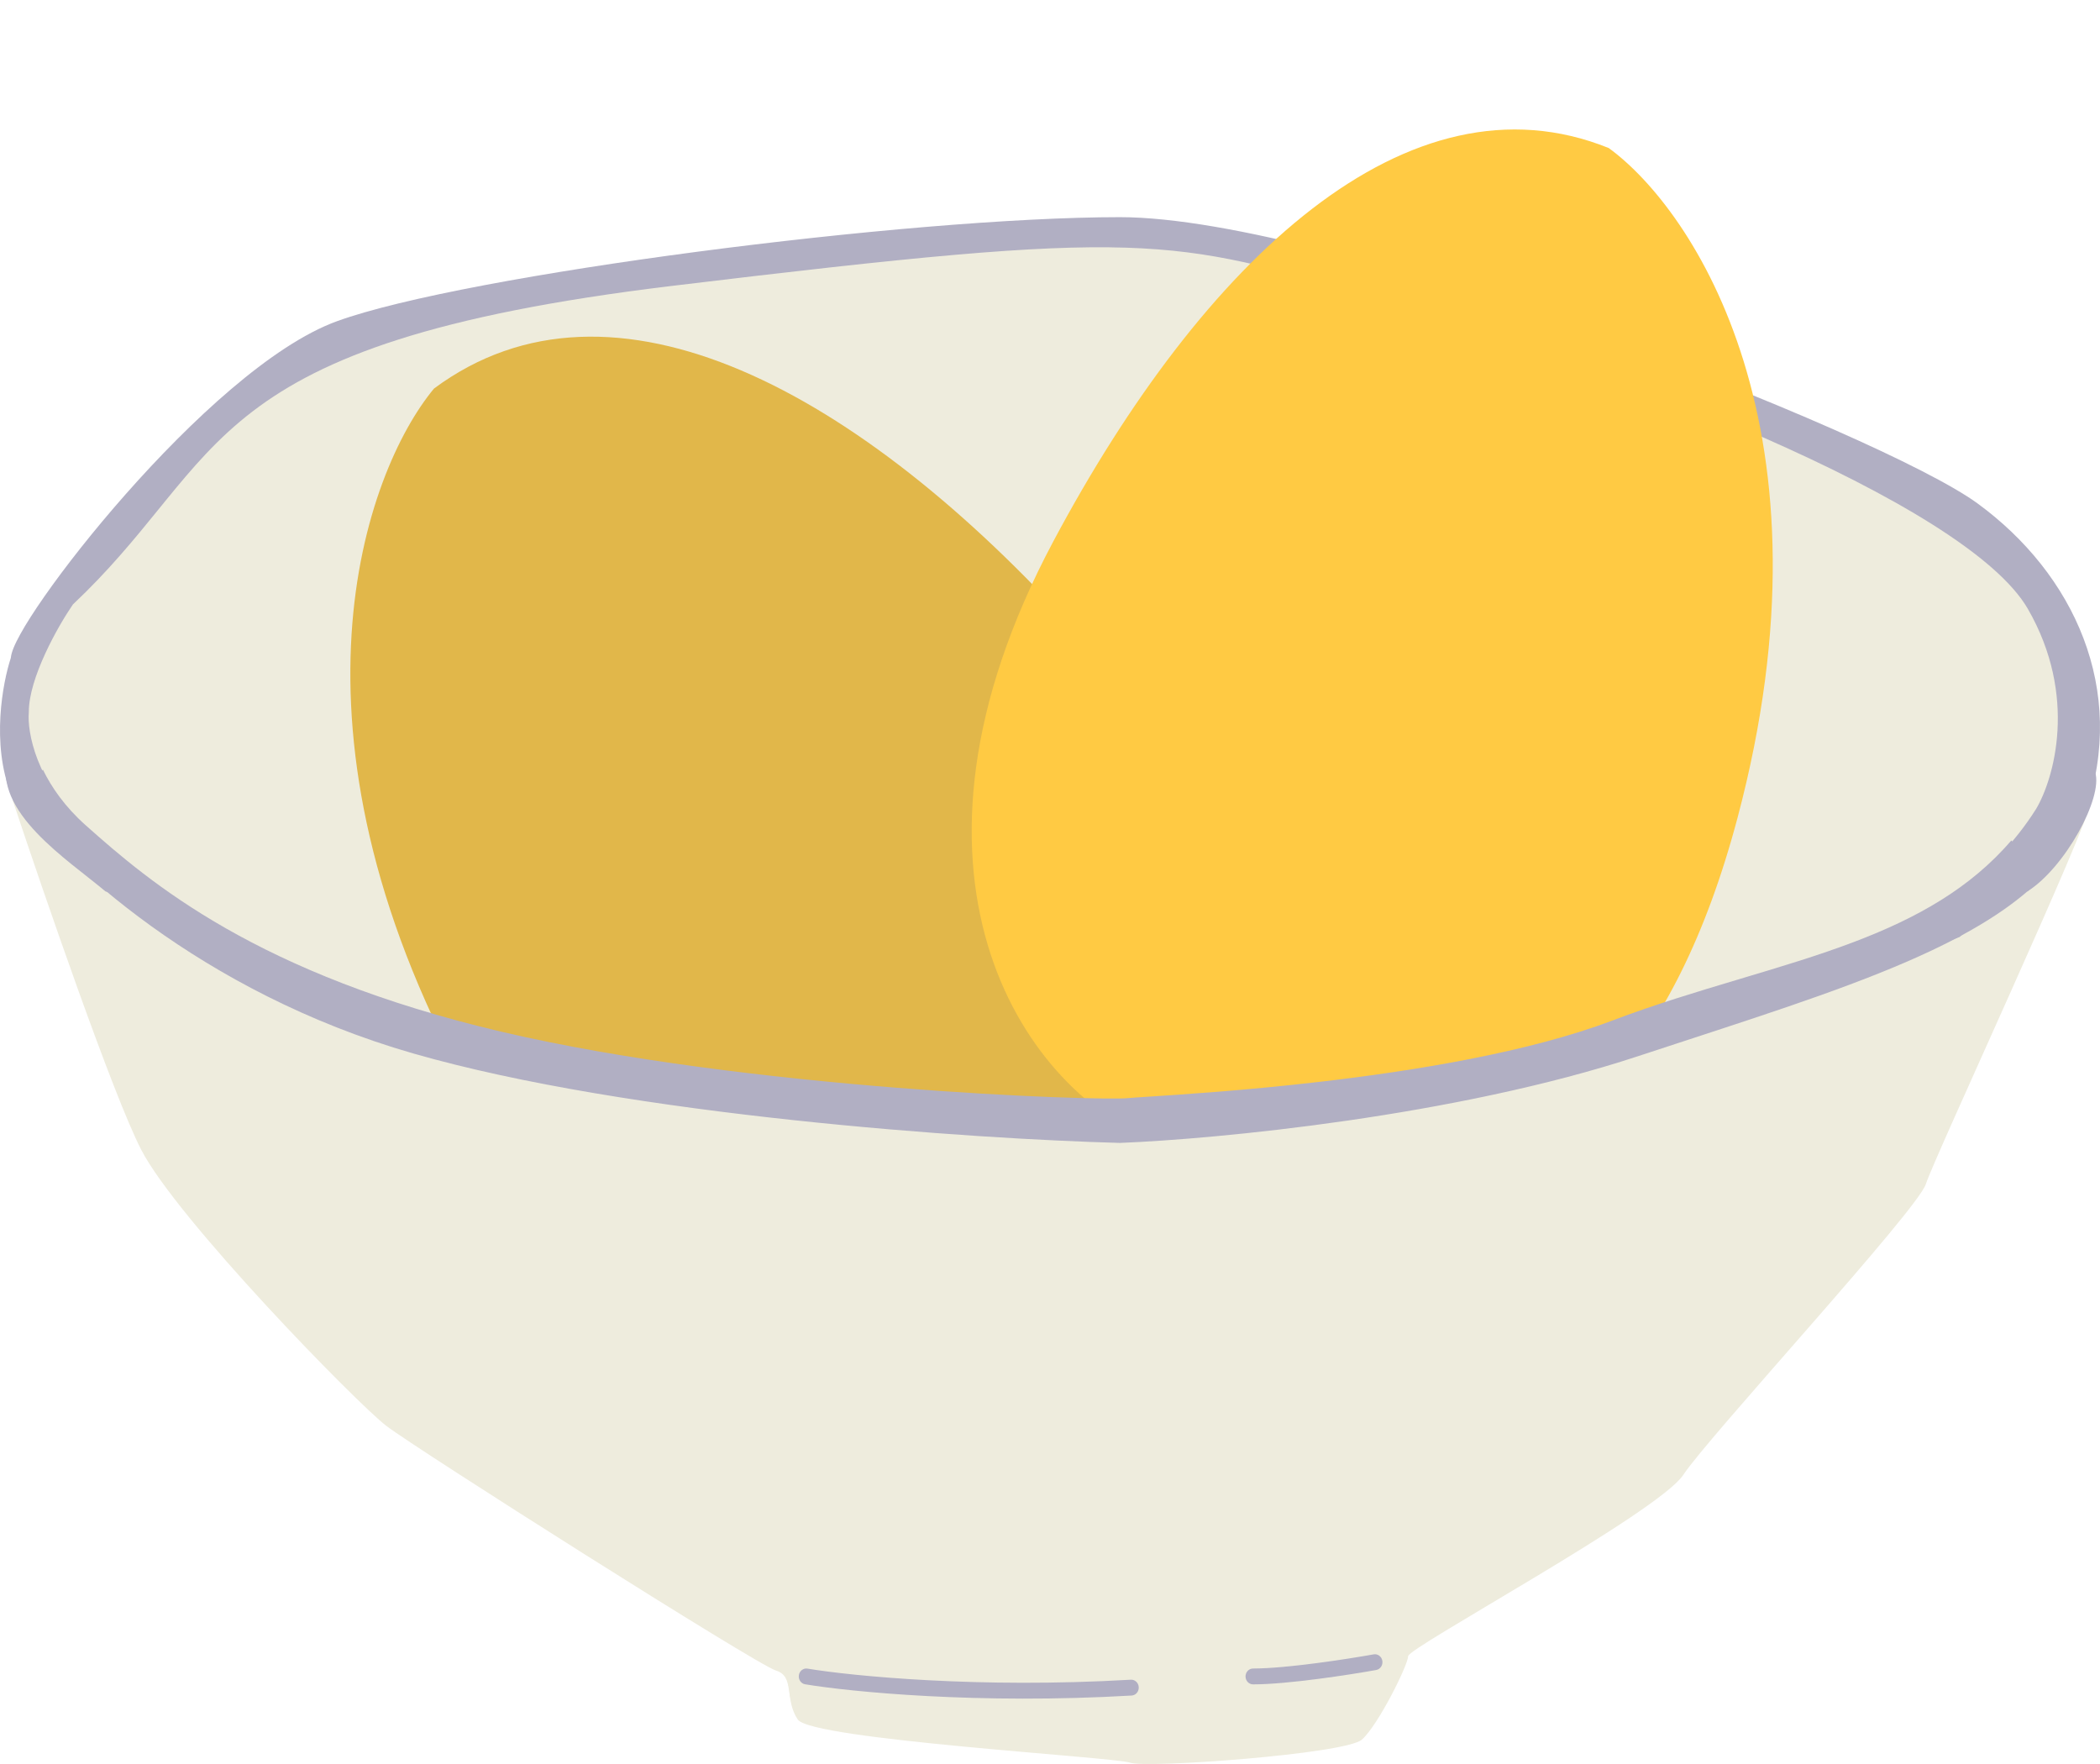
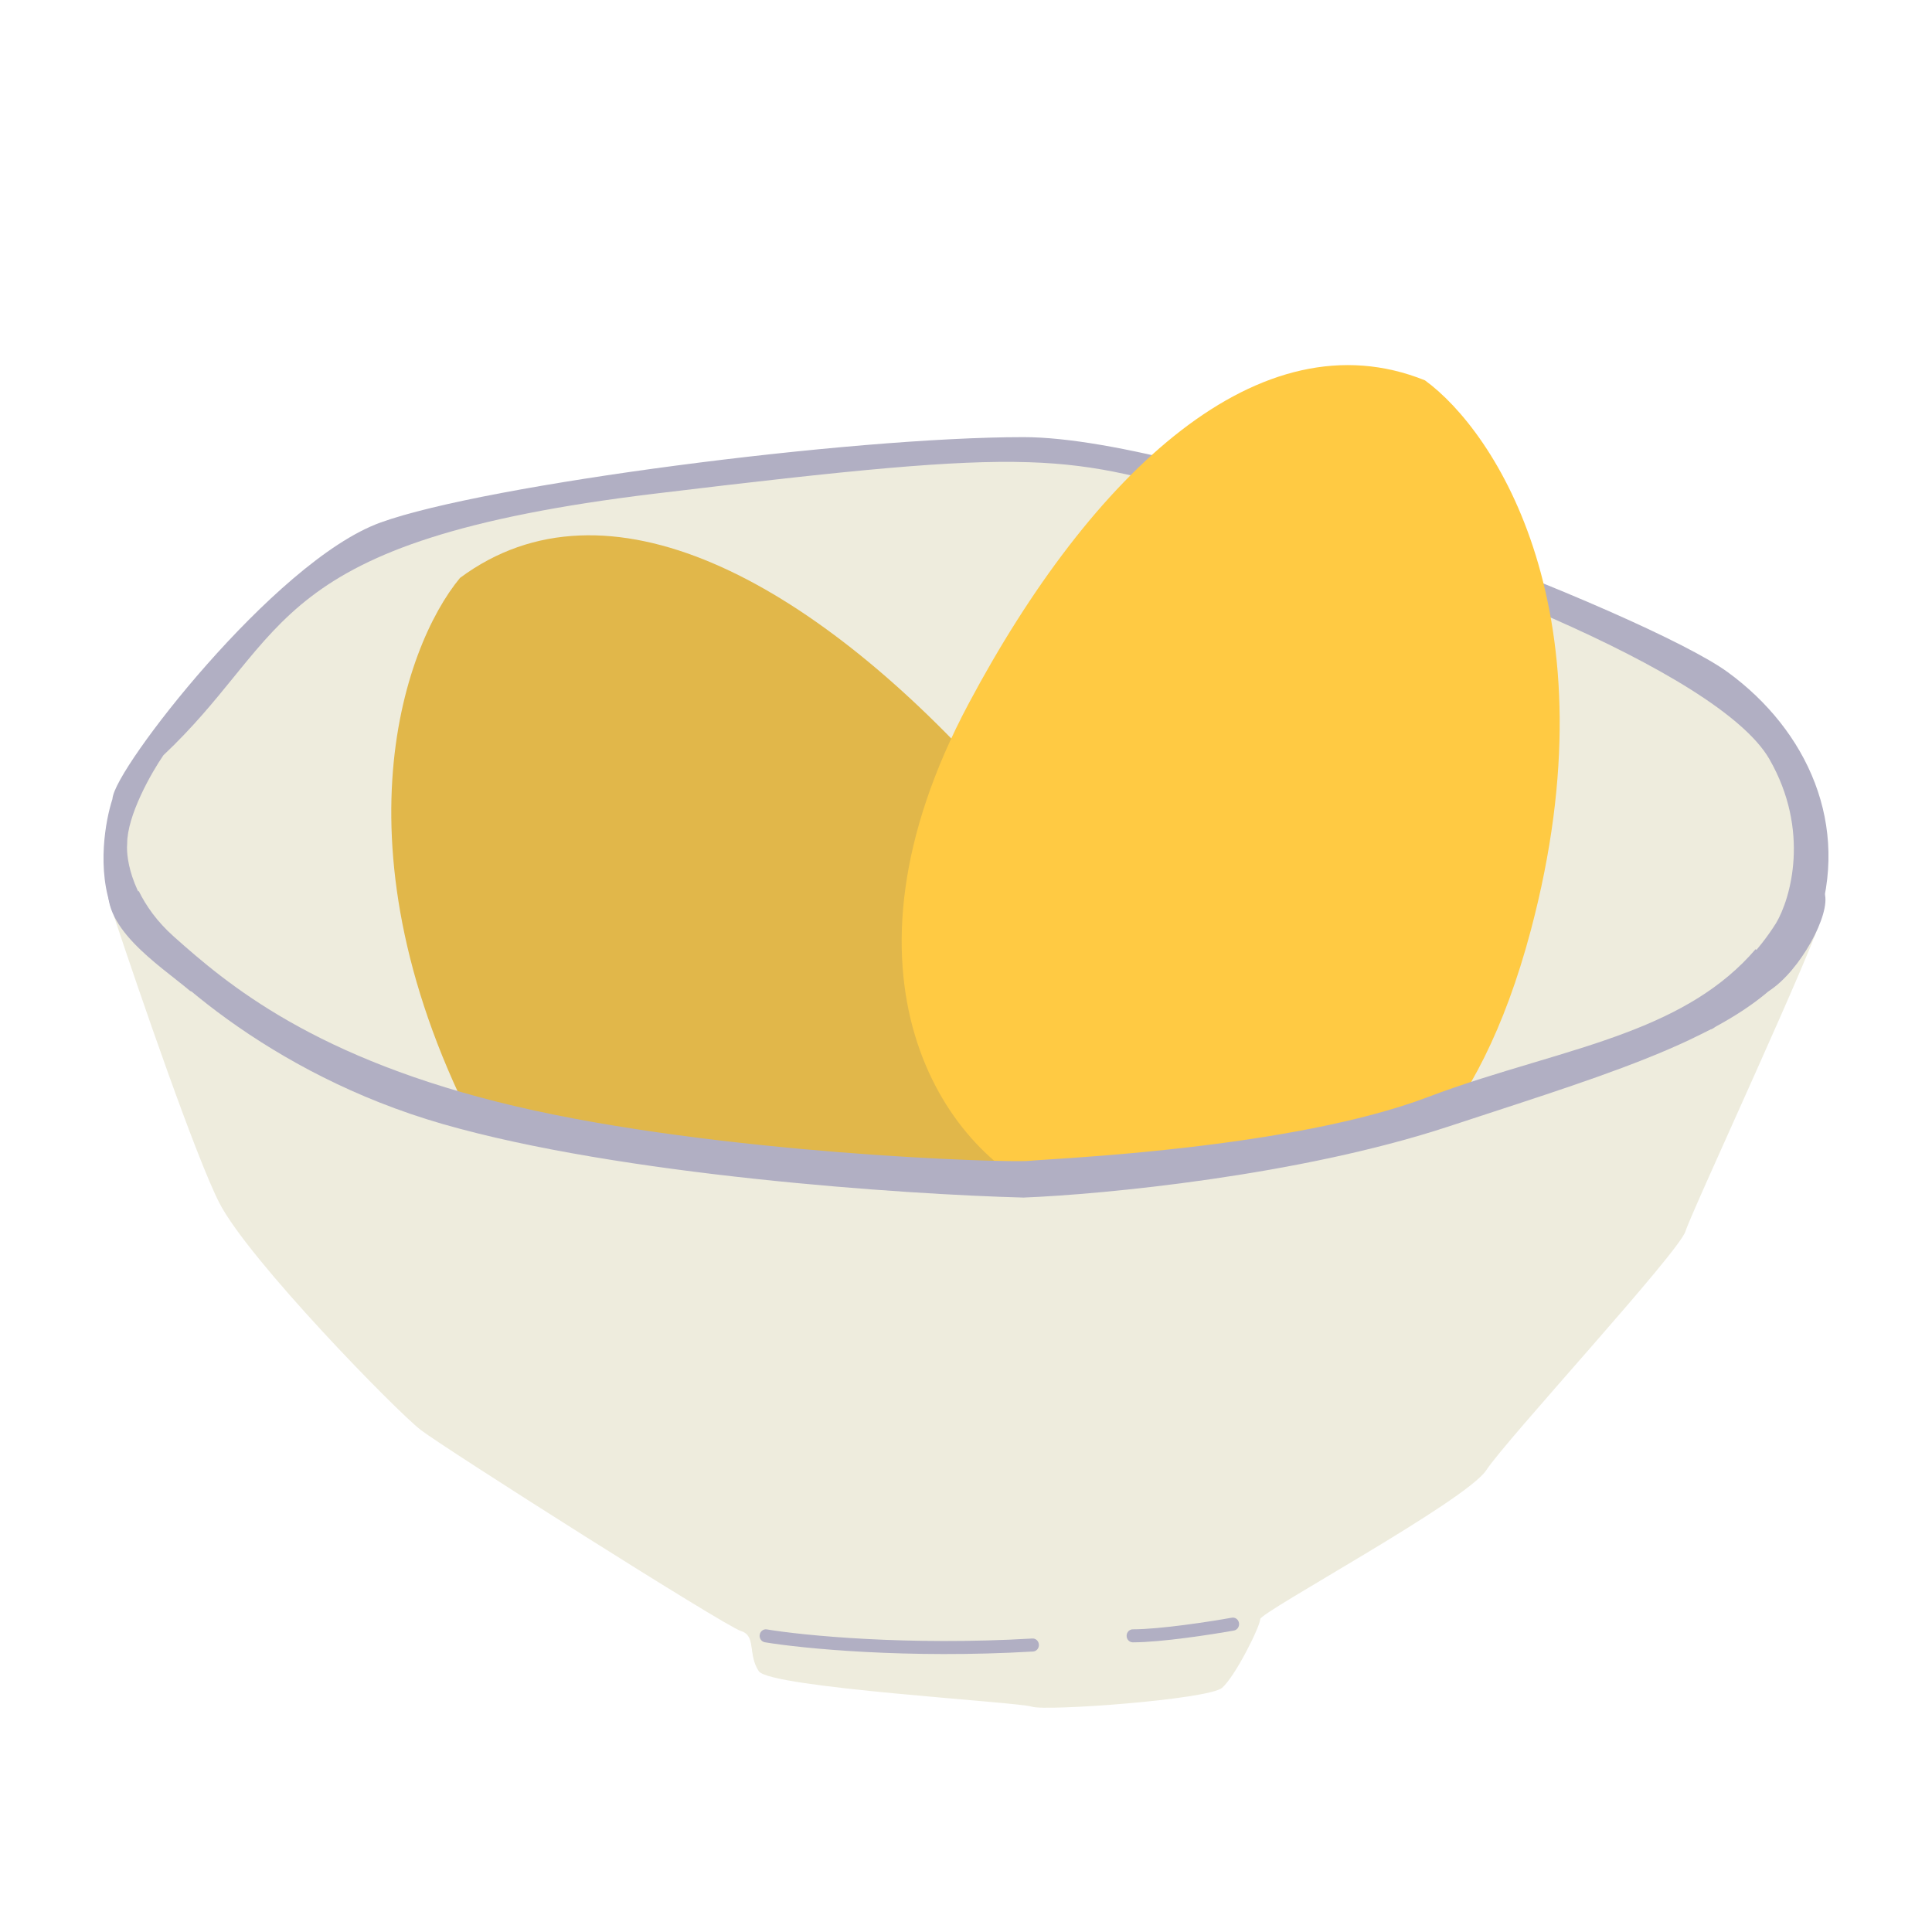
- <svg xmlns="http://www.w3.org/2000/svg" width="100" height="84" viewBox="0 0 100 84" fill="none">
-   <path d="M6.717 54.736C5.368 52.104 2.089 42.58 0.618 38.148L0.359 36.777L0.618 36.502L1.267 37.462L5.938 41.986L12.945 46.236L23.715 50.075L42.66 52.406L59.788 52.954L72.115 50.761C77.262 49.344 88.49 46.044 92.227 44.18C95.964 42.315 98.369 38.742 99.105 37.188C99.321 37.051 99.727 37.023 99.624 38.011C99.494 39.244 92.098 55.148 91.708 56.382C91.319 57.615 81.328 68.446 80.16 70.228C78.992 72.01 67.054 78.454 67.054 78.865C67.054 79.277 65.627 82.156 64.849 82.841C64.07 83.527 54.598 84.212 53.819 83.938C53.041 83.664 38.637 82.841 37.989 81.882C37.34 80.922 37.859 79.825 36.951 79.551C36.042 79.277 19.823 68.994 18.395 67.898C16.968 66.801 8.404 58.027 6.717 54.736Z" fill="#EEECDD" />
-   <path d="M19.771 49.898C9.485 46.939 2.884 40.537 0.87 37.706C-0.056 35.404 0.484 32.545 0.87 31.404C0.87 29.897 10.128 17.842 16.171 15.65C22.214 13.458 43.301 10.718 53.33 10.718C63.359 10.718 89.46 20.993 93.96 24.28C98.46 27.568 100.903 32.911 98.975 38.528C97.046 44.144 88.689 46.473 77.888 50.035C69.248 52.884 57.916 53.962 53.33 54.145C46.429 53.962 30.057 52.857 19.771 49.898Z" fill="#B1AFC3" />
-   <path fill-rule="evenodd" clip-rule="evenodd" d="M33.211 11.987C40.497 11.028 48.293 10.341 53.33 10.341C55.882 10.341 59.428 10.992 63.362 12.008C67.302 13.026 71.656 14.417 75.834 15.909C80.011 17.401 84.017 18.997 87.262 20.426C90.495 21.85 93.004 23.122 94.165 23.97C98.761 27.328 101.31 32.837 99.312 38.656C98.295 41.618 95.602 43.659 91.905 45.397C88.752 46.878 84.794 48.171 80.366 49.618C79.59 49.872 78.799 50.13 77.995 50.395C69.311 53.259 57.942 54.339 53.343 54.522L53.332 54.522L53.321 54.522C46.417 54.339 30.007 53.234 19.676 50.262C9.309 47.28 2.642 40.827 0.583 37.932L0.557 37.895L0.54 37.853C0.048 36.63 -0.049 35.276 0.02 34.096C0.088 32.949 0.315 31.939 0.515 31.329C0.529 31.175 0.583 31.009 0.645 30.855C0.723 30.663 0.833 30.441 0.97 30.194C1.243 29.7 1.637 29.085 2.122 28.391C3.093 27.002 4.448 25.274 5.991 23.527C7.534 21.78 9.27 20.007 11.005 18.531C12.734 17.059 14.484 15.862 16.054 15.293C19.116 14.182 25.935 12.946 33.211 11.987ZM33.3 12.737C26.014 13.697 19.268 14.926 16.288 16.007C14.836 16.534 13.162 17.666 11.456 19.118C9.755 20.566 8.044 22.312 6.517 24.041C4.99 25.77 3.653 27.476 2.7 28.839C2.223 29.521 1.846 30.112 1.59 30.575C1.461 30.806 1.367 30.999 1.306 31.151C1.275 31.226 1.255 31.287 1.243 31.334C1.237 31.357 1.233 31.374 1.231 31.387C1.229 31.399 1.229 31.404 1.229 31.404L1.229 31.404V31.469L1.208 31.531C1.027 32.068 0.802 33.033 0.736 34.143C0.672 35.24 0.764 36.448 1.184 37.516C3.185 40.303 9.706 46.611 19.866 49.533C30.101 52.478 46.424 53.583 53.327 53.767C57.907 53.583 69.192 52.507 77.781 49.674C78.589 49.408 79.383 49.148 80.162 48.894C84.593 47.446 88.502 46.168 91.612 44.707C95.275 42.985 97.726 41.054 98.637 38.399C100.496 32.985 98.16 27.808 93.756 24.591C92.666 23.795 90.225 22.55 86.985 21.123C83.757 19.701 79.767 18.111 75.603 16.624C71.439 15.137 67.106 13.753 63.191 12.742C59.269 11.729 55.792 11.096 53.33 11.096C48.337 11.096 40.575 11.779 33.3 12.737Z" fill="#B1AFC3" />
-   <path d="M3.848 39.684C1.374 37.481 0.927 34.91 1.013 33.9C1.013 32.137 2.474 29.584 3.204 28.529C10.677 21.505 9.131 15.996 31.936 13.241C54.742 10.487 55.644 10.9 65.952 13.93C76.259 16.96 93.782 23.433 96.875 28.804C99.349 33.101 98.163 37.205 97.261 38.72C93.009 45.469 84.892 46.02 76.904 49.049C68.915 52.079 55.129 52.63 53.711 52.768C52.294 52.906 35.544 52.355 23.819 49.6C12.094 46.846 6.94 42.439 3.848 39.684Z" fill="#EEECDD" />
-   <path fill-rule="evenodd" clip-rule="evenodd" d="M65.564 13.424C65.724 13.47 65.885 13.518 66.048 13.566C71.212 15.084 78.185 17.465 84.258 20.14C87.294 21.478 90.113 22.893 92.372 24.316C94.617 25.729 96.36 27.181 97.182 28.608C99.74 33.053 98.523 37.312 97.565 38.921L97.561 38.929L97.56 38.929C95.373 42.4 92.198 44.262 88.606 45.634C86.85 46.305 84.984 46.863 83.079 47.432L82.955 47.47C81.003 48.053 79.009 48.652 77.025 49.405C72.989 50.936 67.509 51.835 62.882 52.369C59.347 52.777 56.256 52.977 54.704 53.077C54.231 53.108 53.901 53.129 53.744 53.144C53.362 53.181 52.022 53.171 50.078 53.096C48.121 53.02 45.523 52.878 42.603 52.645C36.767 52.18 29.628 51.352 23.741 49.969C11.944 47.197 6.738 42.754 3.616 39.973C1.067 37.702 0.564 35.027 0.654 33.883C0.659 32.916 1.053 31.78 1.512 30.784C1.978 29.771 2.538 28.85 2.914 28.306L2.936 28.274L2.965 28.247C4.639 26.673 5.854 25.178 7.01 23.756C7.129 23.61 7.248 23.463 7.367 23.318C8.631 21.768 9.874 20.306 11.609 18.978C15.084 16.32 20.475 14.245 31.895 12.866C43.291 11.49 49.246 10.9 53.642 11.039C57.916 11.174 60.717 11.998 65.564 13.424ZM53.62 11.794C49.287 11.657 43.388 12.238 31.977 13.617C20.592 14.992 15.353 17.048 12.031 19.589C10.368 20.861 9.171 22.266 7.911 23.81C7.793 23.955 7.674 24.102 7.554 24.249C6.406 25.662 5.169 27.184 3.472 28.783C3.118 29.299 2.594 30.166 2.158 31.114C1.706 32.093 1.372 33.108 1.372 33.9V33.917L1.371 33.934C1.295 34.82 1.694 37.271 4.08 39.396C7.142 42.124 12.245 46.494 23.897 49.232C29.735 50.603 36.834 51.428 42.658 51.892C45.568 52.124 48.156 52.266 50.105 52.341C52.066 52.417 53.352 52.424 53.678 52.392C53.861 52.374 54.22 52.351 54.727 52.318C56.302 52.216 59.299 52.023 62.804 51.618C67.422 51.085 72.83 50.193 76.782 48.694C78.792 47.931 80.809 47.326 82.759 46.743L82.871 46.709C84.785 46.137 86.63 45.586 88.361 44.924C91.887 43.577 94.895 41.79 96.96 38.516C97.806 37.091 98.954 33.145 96.568 29C95.844 27.742 94.236 26.37 92.004 24.964C89.785 23.567 87 22.168 83.98 20.837C77.942 18.177 70.999 15.806 65.855 14.294C65.702 14.249 65.55 14.204 65.401 14.16C60.531 12.727 57.806 11.926 53.62 11.794Z" fill="#B1AFC3" />
-   <path fill-rule="evenodd" clip-rule="evenodd" d="M38.041 79.87C38.072 79.663 38.256 79.523 38.451 79.555C40.557 79.906 46.61 80.508 53.848 80.084C54.046 80.072 54.215 80.231 54.226 80.44C54.237 80.648 54.086 80.826 53.888 80.838C46.599 81.265 40.496 80.661 38.339 80.302C38.144 80.269 38.01 80.076 38.041 79.87Z" fill="#B1AFC3" />
-   <path fill-rule="evenodd" clip-rule="evenodd" d="M65.826 79.187C65.859 79.392 65.728 79.588 65.532 79.623C64.275 79.849 61.324 80.307 59.67 80.307C59.472 80.307 59.311 80.138 59.311 79.929C59.311 79.72 59.472 79.551 59.67 79.551C61.255 79.551 64.15 79.105 65.412 78.878C65.607 78.843 65.793 78.981 65.826 79.187Z" fill="#B1AFC3" />
-   <path d="M22.189 51.578C13.006 34.727 17.349 22.506 20.667 18.502C29.173 12.189 40.985 18.675 51.225 30.025C63.213 43.312 58.924 55.28 53.352 59.416C47.779 63.552 33.667 72.641 22.189 51.578Z" fill="#E1B74A" />
-   <path d="M82.744 38.926C87.621 20.55 80.684 10.018 76.606 7.049C67.06 3.2 57.302 12.376 50.156 25.784C41.791 41.48 48.618 51.784 54.873 54.307C61.127 56.829 76.647 61.896 82.744 38.926Z" fill="#FFCA43" />
-   <path d="M6.717 54.638C5.368 52.006 2.089 42.483 0.618 38.05L0.359 36.679L0.618 36.404L1.267 37.364L5.938 41.888L12.945 46.138L23.715 49.977L42.66 52.308L59.788 52.856L72.115 50.663C77.262 49.246 88.49 45.947 92.227 44.082C95.964 42.217 98.369 38.644 99.105 37.09C99.321 36.953 99.727 36.925 99.624 37.913C99.494 39.147 92.098 55.05 91.708 56.284C91.319 57.517 81.328 68.348 80.16 70.13C78.992 71.913 67.054 78.356 67.054 78.767C67.054 79.179 65.627 82.058 64.849 82.743C64.07 83.429 54.598 84.114 53.819 83.84C53.041 83.566 38.637 82.743 37.989 81.784C37.34 80.824 37.859 79.727 36.951 79.453C36.042 79.179 19.823 68.897 18.395 67.8C16.968 66.703 8.404 57.929 6.717 54.638Z" fill="#EEECDD" />
-   <path fill-rule="evenodd" clip-rule="evenodd" d="M38.041 79.772C38.072 79.566 38.256 79.425 38.451 79.458C40.557 79.808 46.61 80.41 53.848 79.986C54.046 79.974 54.215 80.133 54.226 80.342C54.237 80.55 54.086 80.728 53.888 80.74C46.599 81.167 40.496 80.563 38.339 80.204C38.144 80.171 38.01 79.978 38.041 79.772Z" fill="#B1AFC3" />
-   <path fill-rule="evenodd" clip-rule="evenodd" d="M65.826 79.088C65.859 79.294 65.728 79.489 65.532 79.524C64.275 79.75 61.324 80.208 59.67 80.208C59.472 80.208 59.311 80.039 59.311 79.83C59.311 79.622 59.472 79.453 59.67 79.453C61.255 79.453 64.15 79.006 65.412 78.779C65.607 78.744 65.793 78.882 65.826 79.088Z" fill="#B1AFC3" />
-   <path fill-rule="evenodd" clip-rule="evenodd" d="M2.044 36.653L1.506 37.196C1.963 38.076 2.639 39.005 3.616 39.875C6.738 42.656 11.943 47.099 23.741 49.871C29.628 51.254 36.767 52.082 42.603 52.547C45.523 52.78 48.121 52.922 50.078 52.998C52.022 53.073 53.361 53.083 53.744 53.046C53.9 53.031 54.23 53.01 54.703 52.979L54.703 52.979C56.256 52.879 59.347 52.679 62.882 52.271C67.509 51.737 72.988 50.838 77.025 49.307C79.009 48.554 81.002 47.955 82.954 47.372L83.079 47.334C84.983 46.765 86.85 46.207 88.606 45.536C91.558 44.408 94.229 42.95 96.301 40.538L95.776 40.023C93.813 42.311 91.262 43.718 88.361 44.826C86.629 45.488 84.785 46.039 82.871 46.611L82.871 46.611L82.758 46.645C80.809 47.228 78.792 47.834 76.782 48.596C72.83 50.095 67.422 50.987 62.804 51.52C59.299 51.925 56.302 52.118 54.726 52.22C54.22 52.253 53.86 52.276 53.678 52.294C53.352 52.325 52.066 52.319 50.105 52.243C48.156 52.168 45.568 52.026 42.657 51.794C36.833 51.33 29.735 50.505 23.897 49.134C12.245 46.396 7.142 42.026 4.08 39.298C3.102 38.428 2.459 37.502 2.044 36.653Z" fill="#B1AFC3" />
-   <path fill-rule="evenodd" clip-rule="evenodd" d="M1.227 37.477L0.706 38.003C2.898 40.973 9.507 47.238 19.676 50.164C30.008 53.136 46.417 54.241 53.321 54.424L53.332 54.424L53.343 54.424C57.943 54.241 69.311 53.161 77.995 50.297C78.799 50.032 79.59 49.774 80.366 49.52C84.794 48.073 88.752 46.78 91.905 45.298C94.167 44.235 96.054 43.058 97.41 41.626L96.885 41.111C95.627 42.432 93.845 43.559 91.612 44.609C88.502 46.07 84.593 47.347 80.162 48.796C79.384 49.05 78.59 49.309 77.781 49.576C69.192 52.409 57.907 53.485 53.328 53.668C46.424 53.485 30.102 52.38 19.866 49.435C9.777 46.533 3.276 40.293 1.227 37.477Z" fill="#B1AFC3" />
-   <path d="M1.077 38.195L2.153 37.44L5.742 41.217L11.126 44.995L20.098 48.772L34.095 51.416L47.374 52.549L59.577 52.172L72.497 50.283L83.623 46.883L92.236 43.484L95.825 40.462L96.902 41.595L93.313 44.617L85.417 47.639L72.138 51.794L60.294 53.683L52.399 54.06L35.172 52.927L21.175 50.283L12.561 47.261L6.819 43.106L1.077 38.195Z" fill="#B1AFC3" />
-   <path d="M0.359 36.027C-0.359 38.671 3.23 40.938 5.025 42.449L6.46 42.826L4.307 40.938L1.436 36.782C1.316 35.901 0.784 34.462 0.359 36.027Z" fill="#B1AFC3" />
-   <path d="M99.773 36.782C100.152 37.978 98.338 41.315 96.543 42.448L94.749 42.07L96.543 39.804L98.338 37.16C98.696 36.782 99.486 35.876 99.773 36.782Z" fill="#B1AFC3" />
+ <svg xmlns="http://www.w3.org/2000/svg" width="112" height="112" viewBox="0 0 112 112" fill="none">
+   <path d="M12.717 69.737C11.367 67.105 8.089 57.581 6.618 53.148L6.359 51.777L6.618 51.503L7.267 52.463L11.938 56.987L18.945 61.237L29.715 65.076L48.66 67.406L65.788 67.955L78.115 65.761C83.262 64.344 94.49 61.045 98.227 59.18C101.964 57.316 104.369 53.742 105.105 52.188C105.321 52.051 105.727 52.024 105.624 53.011C105.494 54.245 98.098 70.148 97.708 71.382C97.319 72.616 87.328 83.447 86.16 85.229C84.992 87.011 73.054 93.455 73.054 93.866C73.054 94.277 71.627 97.156 70.849 97.842C70.07 98.527 60.598 99.213 59.819 98.938C59.041 98.664 44.637 97.842 43.989 96.882C43.34 95.922 43.859 94.826 42.951 94.551C42.042 94.277 25.823 83.995 24.395 82.898C22.968 81.801 14.404 73.027 12.717 69.737Z" fill="#EEECDD" />
+   <path d="M25.771 64.898C15.485 61.939 8.884 55.537 6.87 52.706C5.944 50.405 6.484 47.546 6.87 46.404C6.87 44.898 16.128 32.842 22.171 30.65C28.214 28.459 49.301 25.719 59.33 25.719C69.359 25.719 95.46 35.993 99.96 39.281C104.46 42.569 106.903 47.911 104.975 53.528C103.046 59.145 94.689 61.474 83.888 65.035C75.248 67.885 63.916 68.962 59.33 69.145C52.429 68.962 36.057 67.857 25.771 64.898Z" fill="#B1AFC3" />
+   <path fill-rule="evenodd" clip-rule="evenodd" d="M39.211 26.988C46.497 26.028 54.293 25.341 59.33 25.341C61.882 25.341 65.428 25.992 69.362 27.008C73.302 28.026 77.656 29.417 81.834 30.909C86.011 32.401 90.017 33.997 93.262 35.426C96.495 36.85 99.004 38.122 100.165 38.97C104.761 42.328 107.31 47.837 105.312 53.656C104.295 56.618 101.602 58.659 97.905 60.397C94.752 61.878 90.794 63.172 86.366 64.618C85.59 64.872 84.799 65.13 83.995 65.395C75.311 68.26 63.942 69.339 59.343 69.522L59.332 69.523L59.321 69.522C52.417 69.34 36.007 68.234 25.676 65.262C15.309 62.28 8.642 55.827 6.583 52.932L6.557 52.895L6.54 52.853C6.048 51.63 5.951 50.276 6.02 49.097C6.088 47.949 6.315 46.94 6.515 46.33C6.529 46.175 6.583 46.01 6.645 45.855C6.723 45.664 6.833 45.441 6.97 45.194C7.243 44.7 7.637 44.085 8.122 43.391C9.093 42.002 10.448 40.274 11.991 38.527C13.534 36.78 15.27 35.007 17.005 33.531C18.734 32.059 20.484 30.862 22.054 30.293C25.116 29.182 31.935 27.946 39.211 26.988ZM39.3 27.737C32.014 28.697 25.268 29.926 22.288 31.007C20.836 31.534 19.163 32.666 17.456 34.118C15.755 35.566 14.044 37.312 12.517 39.041C10.99 40.77 9.653 42.476 8.7 43.839C8.223 44.521 7.846 45.113 7.59 45.575C7.461 45.806 7.367 45.999 7.306 46.151C7.275 46.226 7.255 46.287 7.243 46.334C7.237 46.357 7.233 46.374 7.231 46.387C7.229 46.399 7.229 46.404 7.229 46.404L7.229 46.404V46.469L7.208 46.531C7.027 47.069 6.802 48.034 6.736 49.144C6.672 50.24 6.764 51.449 7.184 52.517C9.185 55.303 15.706 61.611 25.866 64.534C36.101 67.478 52.424 68.583 59.327 68.767C63.907 68.583 75.192 67.507 83.781 64.675C84.589 64.408 85.383 64.148 86.162 63.894C90.593 62.446 94.502 61.168 97.612 59.707C101.275 57.986 103.726 56.054 104.637 53.399C106.496 47.985 104.16 42.809 99.756 39.591C98.666 38.795 96.225 37.55 92.985 36.123C89.757 34.701 85.767 33.112 81.603 31.624C77.439 30.137 73.106 28.753 69.191 27.742C65.269 26.729 61.792 26.096 59.33 26.096C54.337 26.096 46.575 26.779 39.3 27.737Z" fill="#B1AFC3" />
+   <path d="M9.848 54.684C7.374 52.481 6.927 49.91 7.013 48.9C7.013 47.137 8.474 44.585 9.204 43.529C16.677 36.505 15.131 30.996 37.936 28.241C60.742 25.487 61.644 25.9 71.952 28.93C82.259 31.96 99.782 38.433 102.875 43.804C105.349 48.101 104.163 52.205 103.261 53.72C99.009 60.469 90.892 61.02 82.904 64.05C74.915 67.08 61.129 67.63 59.711 67.768C58.294 67.906 41.544 67.355 29.819 64.601C18.094 61.846 12.94 57.439 9.848 54.684Z" fill="#EEECDD" />
+   <path fill-rule="evenodd" clip-rule="evenodd" d="M71.564 28.424C71.724 28.471 71.885 28.518 72.048 28.566C77.212 30.084 84.185 32.465 90.258 35.141C93.294 36.478 96.113 37.894 98.372 39.316C100.617 40.729 102.36 42.181 103.182 43.608C105.74 48.053 104.523 52.312 103.565 53.921L103.56 53.929L103.56 53.929C101.373 57.4 98.198 59.262 94.606 60.634C92.85 61.305 90.984 61.863 89.079 62.432L88.955 62.47C87.003 63.053 85.009 63.652 83.025 64.405C78.989 65.936 73.509 66.835 68.882 67.369C65.347 67.777 62.256 67.977 60.704 68.077C60.231 68.108 59.901 68.129 59.744 68.144C59.362 68.181 58.022 68.171 56.078 68.096C54.121 68.02 51.523 67.878 48.603 67.645C42.767 67.18 35.628 66.352 29.741 64.969C17.944 62.197 12.738 57.754 9.616 54.973C7.067 52.702 6.564 50.027 6.654 48.883C6.659 47.916 7.053 46.78 7.512 45.784C7.978 44.771 8.538 43.85 8.914 43.306L8.936 43.274L8.965 43.247C10.639 41.673 11.854 40.178 13.01 38.756C13.129 38.609 13.248 38.463 13.367 38.318C14.631 36.768 15.874 35.306 17.609 33.978C21.084 31.32 26.475 29.245 37.895 27.866C49.291 26.49 55.246 25.9 59.642 26.039C63.916 26.174 66.717 26.998 71.564 28.424ZM59.62 26.794C55.287 26.657 49.388 27.238 37.977 28.616C26.592 29.992 21.353 32.048 18.031 34.589C16.368 35.861 15.171 37.266 13.911 38.81C13.793 38.955 13.674 39.102 13.554 39.249C12.406 40.662 11.169 42.184 9.472 43.783C9.118 44.3 8.594 45.166 8.158 46.114C7.706 47.093 7.372 48.108 7.372 48.9V48.917L7.371 48.934C7.295 49.82 7.694 52.271 10.08 54.396C13.142 57.124 18.245 61.494 29.897 64.232C35.735 65.603 42.834 66.428 48.658 66.892C51.568 67.124 54.156 67.266 56.105 67.341C58.066 67.417 59.352 67.424 59.678 67.392C59.861 67.374 60.22 67.351 60.727 67.318C62.302 67.216 65.299 67.022 68.804 66.618C73.422 66.085 78.83 65.193 82.782 63.694C84.792 62.931 86.809 62.326 88.759 61.743L88.871 61.709C90.785 61.137 92.63 60.586 94.361 59.924C97.887 58.577 100.895 56.79 102.96 53.516C103.806 52.091 104.954 48.145 102.568 44C101.844 42.742 100.236 41.37 98.004 39.964C95.785 38.568 93 37.168 89.98 35.837C83.942 33.177 76.999 30.806 71.855 29.294C71.702 29.249 71.55 29.204 71.401 29.16C66.531 27.727 63.806 26.926 59.62 26.794Z" fill="#B1AFC3" />
+   <path fill-rule="evenodd" clip-rule="evenodd" d="M44.041 94.87C44.072 94.664 44.256 94.523 44.451 94.556C46.557 94.906 52.61 95.508 59.848 95.084C60.046 95.072 60.215 95.232 60.226 95.44C60.237 95.648 60.086 95.827 59.888 95.838C52.599 96.266 46.496 95.661 44.339 95.302C44.144 95.27 44.01 95.076 44.041 94.87Z" fill="#B1AFC3" />
+   <path fill-rule="evenodd" clip-rule="evenodd" d="M71.826 94.187C71.859 94.392 71.728 94.588 71.532 94.623C70.275 94.849 67.323 95.307 65.67 95.307C65.472 95.307 65.311 95.138 65.311 94.929C65.311 94.72 65.472 94.551 65.67 94.551C67.255 94.551 70.15 94.105 71.412 93.878C71.607 93.843 71.793 93.981 71.826 94.187Z" fill="#B1AFC3" />
+   <path d="M28.189 66.578C19.006 49.727 23.349 37.506 26.667 33.502C35.173 27.189 46.985 33.675 57.225 45.025C69.213 58.312 64.924 70.28 59.352 74.416C53.779 78.552 39.667 87.641 28.189 66.578Z" fill="#E1B74A" />
+   <path d="M88.744 53.926C93.621 35.55 86.684 25.018 82.606 22.049C73.06 18.2 63.302 27.376 56.156 40.784C47.791 56.481 54.618 66.785 60.873 69.307C67.127 71.829 82.647 76.896 88.744 53.926Z" fill="#FFCA43" />
+   <path d="M12.717 69.639C11.367 67.006 8.089 57.483 6.618 53.05L6.359 51.679L6.618 51.405L7.267 52.364L11.938 56.889L18.945 61.139L29.715 64.977L48.66 67.308L65.788 67.856L78.115 65.663C83.262 64.246 94.49 60.947 98.227 59.082C101.964 57.218 104.369 53.644 105.105 52.09C105.321 51.953 105.727 51.926 105.624 52.913C105.494 54.147 98.098 70.05 97.708 71.284C97.319 72.518 87.328 83.348 86.16 85.131C84.992 86.913 73.054 93.356 73.054 93.768C73.054 94.179 71.627 97.058 70.849 97.743C70.07 98.429 60.598 99.115 59.819 98.84C59.041 98.566 44.637 97.743 43.989 96.784C43.34 95.824 43.859 94.727 42.951 94.453C42.042 94.179 25.823 83.897 24.395 82.8C22.968 81.703 14.404 72.929 12.717 69.639Z" fill="#EEECDD" />
+   <path fill-rule="evenodd" clip-rule="evenodd" d="M44.041 94.772C44.072 94.566 44.256 94.425 44.451 94.458C46.557 94.808 52.61 95.41 59.848 94.986C60.046 94.974 60.215 95.134 60.226 95.342C60.237 95.55 60.086 95.729 59.888 95.74C52.599 96.167 46.496 95.563 44.339 95.204C44.144 95.171 44.01 94.978 44.041 94.772Z" fill="#B1AFC3" />
+   <path fill-rule="evenodd" clip-rule="evenodd" d="M71.826 94.088C71.859 94.294 71.728 94.489 71.532 94.524C70.275 94.75 67.323 95.208 65.67 95.208C65.472 95.208 65.311 95.039 65.311 94.83C65.311 94.622 65.472 94.453 65.67 94.453C67.255 94.453 70.15 94.006 71.412 93.779C71.607 93.744 71.793 93.882 71.826 94.088Z" fill="#B1AFC3" />
+   <path fill-rule="evenodd" clip-rule="evenodd" d="M8.044 51.653L7.506 52.196C7.963 53.076 8.639 54.005 9.616 54.875C12.738 57.656 17.943 62.1 29.741 64.871C35.628 66.254 42.767 67.082 48.603 67.548C51.523 67.781 54.121 67.923 56.078 67.998C58.022 68.073 59.361 68.084 59.744 68.046C59.9 68.031 60.23 68.01 60.703 67.979L60.703 67.979C62.256 67.879 65.347 67.679 68.882 67.271C73.509 66.737 78.988 65.838 83.025 64.307C85.009 63.555 87.002 62.955 88.954 62.372L89.079 62.335C90.983 61.765 92.85 61.208 94.606 60.537C97.558 59.408 100.229 57.95 102.301 55.538L101.776 55.023C99.813 57.312 97.262 58.718 94.361 59.826C92.629 60.488 90.785 61.039 88.871 61.611L88.871 61.611L88.758 61.645C86.809 62.228 84.792 62.834 82.782 63.596C78.83 65.095 73.422 65.987 68.804 66.52C65.299 66.925 62.302 67.119 60.726 67.22C60.22 67.253 59.86 67.276 59.678 67.294C59.352 67.326 58.066 67.319 56.105 67.243C54.156 67.168 51.568 67.026 48.657 66.794C42.833 66.33 35.735 65.505 29.897 64.134C18.244 61.397 13.142 57.026 10.08 54.298C9.102 53.428 8.459 52.503 8.044 51.653Z" fill="#B1AFC3" />
+   <path fill-rule="evenodd" clip-rule="evenodd" d="M7.227 52.477L6.706 53.003C8.898 55.973 15.507 62.239 25.676 65.164C36.008 68.136 52.417 69.241 59.321 69.424L59.332 69.424L59.343 69.424C63.943 69.241 75.311 68.161 83.995 65.297C84.799 65.032 85.59 64.774 86.366 64.52C90.794 63.073 94.752 61.78 97.905 60.299C100.167 59.235 102.054 58.059 103.41 56.626L102.885 56.111C101.627 57.432 99.845 58.56 97.612 59.609C94.502 61.07 90.593 62.348 86.162 63.796C85.384 64.05 84.59 64.31 83.781 64.576C75.192 67.409 63.907 68.485 59.328 68.669C52.424 68.485 36.102 67.38 25.866 64.436C15.777 61.533 9.276 55.294 7.227 52.477Z" fill="#B1AFC3" />
+   <path d="M7.077 53.195L8.153 52.44L11.742 56.217L17.126 59.995L26.098 63.772L40.095 66.416L53.374 67.55L65.577 67.172L78.497 65.283L89.623 61.883L98.236 58.484L101.825 55.462L102.902 56.595L99.313 59.617L91.417 62.639L78.138 66.794L66.294 68.683L58.399 69.061L41.172 67.927L27.175 65.283L18.561 62.261L12.819 58.106L7.077 53.195Z" fill="#B1AFC3" />
+   <path d="M6.359 51.027C5.641 53.671 9.23 55.938 11.025 57.449L12.46 57.827L10.307 55.938L7.436 51.783C7.316 50.901 6.784 49.462 6.359 51.027Z" fill="#B1AFC3" />
+   <path d="M105.773 51.782C106.152 52.978 104.337 56.315 102.543 57.448L100.749 57.071L102.543 54.804L104.337 52.16C104.696 51.782 105.486 50.876 105.773 51.782Z" fill="#B1AFC3" />
</svg>
